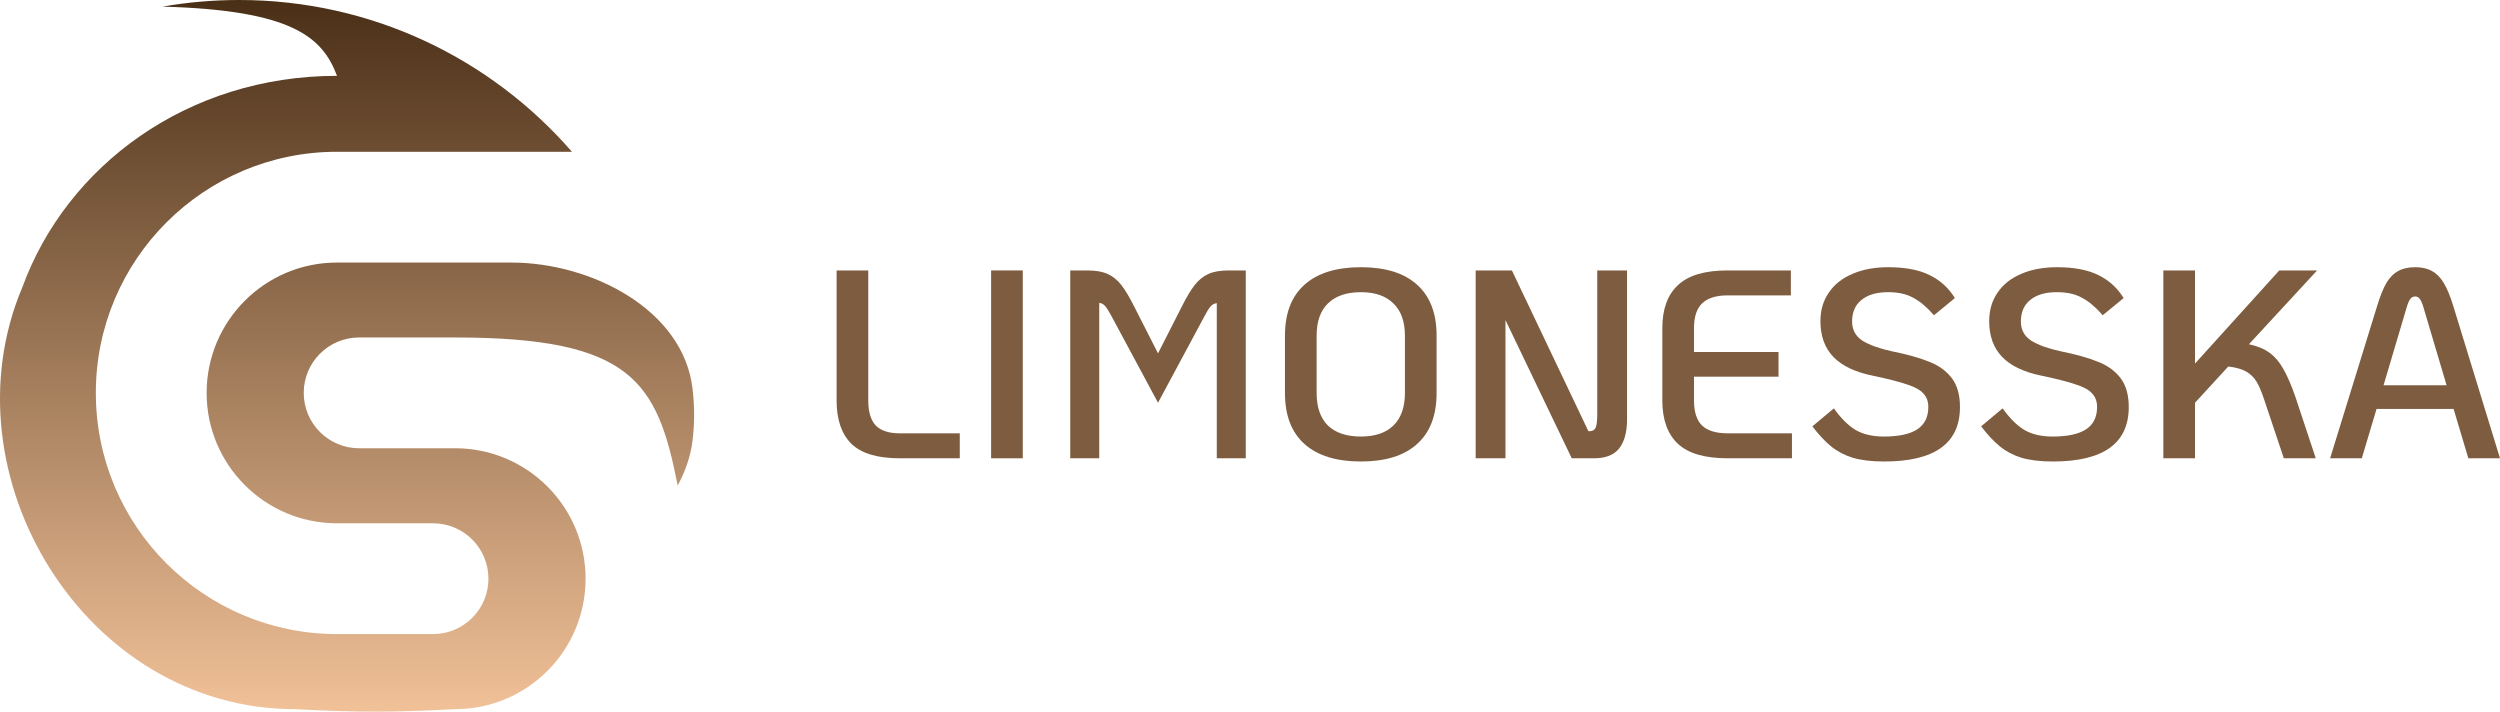
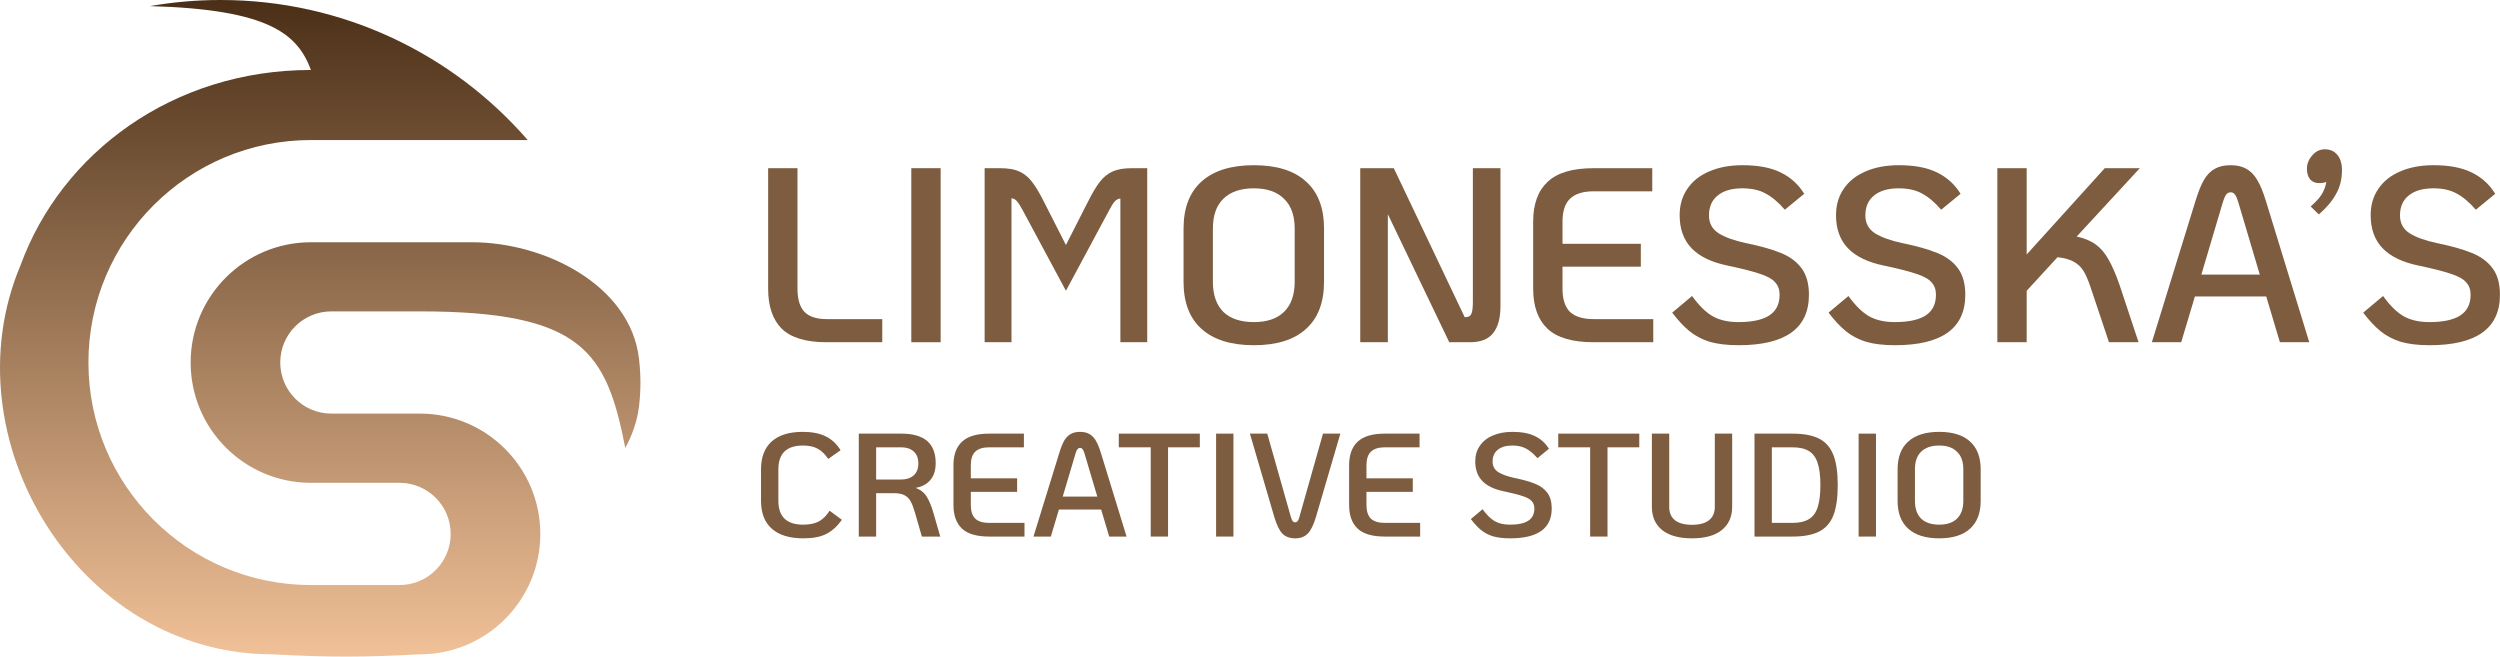
- <svg xmlns="http://www.w3.org/2000/svg" width="13258" height="3774" viewBox="0 0 13258 3774" fill="none">
-   <path fill-rule="evenodd" clip-rule="evenodd" d="M3672.56 2337.69C3662.3 2421.85 3632.5 2503.79 3593.94 2574.59C3485.62 2023.12 3349.95 1789.72 2413.61 1789.72H1904.52C1742.27 1789.72 1610.75 1921.23 1610.75 2083.47C1610.75 2245.7 1742.27 2377.21 1904.52 2377.21H2413.61C2795.7 2377.21 3105.45 2686.94 3105.45 3069.01C3105.45 3451.08 2795.7 3760.81 2413.61 3760.81C2095.4 3777.59 1902.58 3779.19 1564.76 3760.81C445.608 3760.81 -300.801 2516.61 117.954 1524.81C353.503 878.037 994.989 402.166 1787.19 402.166C1710.18 197.612 1551.55 53.943 861.842 35.141C993.728 12.044 1129.42 0 1267.93 0C1972.62 0 2604.49 311.759 3033.12 804.867H1787.19C1080.83 804.867 508.229 1377.44 508.229 2083.73C508.229 2790.03 1080.83 3362.6 1787.19 3362.6H2296.55C2458.79 3362.6 2590.32 3231.09 2590.32 3068.86C2590.32 2906.62 2458.79 2775.11 2296.55 2775.11H1787.19C1405.33 2775.11 1095.77 2465.57 1095.77 2083.73C1095.77 1701.9 1405.33 1392.36 1787.19 1392.36H2711.39C3134.13 1392.36 3622.97 1640.75 3672.56 2060.54C3683.3 2151.43 3684.31 2241.33 3672.56 2337.69Z" fill="url(#paint0_linear_508_6)" />
-   <path d="M13011.8 2168.5H12603.4L12525.1 2430.36H12357.1L12606.2 1623.43C12622.3 1570.3 12638.9 1529.03 12656 1499.62C12674 1470.21 12694.9 1449.34 12718.6 1437C12742.3 1423.72 12772.2 1417.08 12808.3 1417.08C12843.4 1417.08 12872.8 1423.72 12896.5 1437C12920.2 1449.34 12941.1 1470.21 12959.1 1499.62C12977.2 1529.03 12994.2 1570.3 13010.4 1623.43L13258 2430.36H13090.1L13011.8 2168.5ZM12974.8 2043.26L12851 1626.28C12845.3 1607.31 12839.1 1593.55 12832.5 1585.01C12826.8 1576.47 12818.7 1572.2 12808.3 1572.2C12797.8 1572.2 12789.3 1576.47 12782.7 1585.01C12776 1593.55 12769.9 1607.31 12764.2 1626.28L12640.4 2043.26H12974.8Z" fill="#7D5C3F" />
-   <path d="M11926.6 1825.52C11971.2 1835.01 12007.7 1850.19 12036.2 1871.06C12064.7 1891.94 12088.8 1920.4 12108.8 1956.45C12129.6 1992.5 12150.5 2040.42 12171.4 2100.19L12281 2430.36H12111.6L12006.3 2115.84C11993 2076 11979.7 2045.16 11966.5 2023.34C11953.2 2001.52 11935.1 1983.97 11912.4 1970.68C11889.6 1957.4 11857.8 1948.39 11817 1943.64L11640.6 2135.77V2430.36H11472.6V1434.16H11640.6V1927.99L12087.4 1434.16H12288.1L11926.6 1825.52Z" fill="#7D5C3F" />
-   <path d="M10886.4 2447.44C10821 2447.44 10765.5 2440.8 10719.9 2427.51C10675.3 2413.28 10636.9 2392.88 10604.6 2366.32C10572.4 2339.75 10539.6 2304.65 10506.4 2261L10620.3 2165.65C10659.2 2219.73 10698.1 2258.16 10737 2280.93C10776.8 2303.7 10826.2 2315.08 10885 2315.08C10964.7 2315.08 11024 2302.28 11062.9 2276.66C11101.8 2251.04 11121.2 2211.67 11121.2 2158.54C11121.2 2129.13 11112.7 2105.41 11095.6 2087.38C11079.5 2068.41 11050.6 2052.28 11008.8 2038.99C10968 2024.76 10906.8 2009.11 10825.2 1992.03C10732.2 1973.05 10663 1939.85 10617.4 1892.41C10571.9 1844.97 10549.1 1781.88 10549.1 1703.13C10549.1 1645.26 10563.8 1594.97 10593.2 1552.28C10622.7 1508.63 10664.4 1475.43 10718.5 1452.66C10772.6 1428.94 10836.1 1417.08 10909.2 1417.08C10998.4 1417.08 11071 1430.84 11126.9 1458.35C11183.9 1485.86 11228.9 1526.66 11262.1 1580.74L11151.1 1671.82C11114.1 1629.13 11077.6 1598.29 11041.5 1579.32C11006.4 1559.39 10961.8 1549.43 10907.8 1549.43C10847 1549.43 10800.1 1563.19 10766.9 1590.7C10733.7 1617.27 10717.1 1655.22 10717.1 1704.55C10717.1 1749.15 10735.6 1783.3 10772.6 1807.02C10809.6 1829.79 10860.8 1848.29 10926.3 1862.52C11010.7 1879.6 11078.1 1898.58 11128.4 1919.45C11178.6 1939.37 11218 1968.31 11246.5 2006.26C11274.9 2044.21 11289.2 2094.97 11289.2 2158.54C11289.2 2351.14 11154.9 2447.44 10886.4 2447.44Z" fill="#7D5C3F" />
-   <path d="M9991.39 2447.44C9925.93 2447.44 9870.43 2440.8 9824.89 2427.51C9780.29 2413.28 9741.87 2392.88 9709.61 2366.32C9677.35 2339.75 9644.62 2304.65 9611.41 2261L9725.27 2165.65C9764.17 2219.73 9803.06 2258.16 9841.96 2280.93C9881.81 2303.7 9931.15 2315.08 9989.97 2315.08C10069.7 2315.08 10129 2302.28 10167.9 2276.66C10206.8 2251.04 10226.2 2211.67 10226.2 2158.54C10226.2 2129.13 10217.7 2105.41 10200.6 2087.38C10184.5 2068.41 10155.5 2052.28 10113.8 2038.99C10073 2024.76 10011.8 2009.11 9930.2 1992.03C9837.22 1973.05 9767.96 1939.85 9722.42 1892.41C9676.88 1844.97 9654.11 1781.88 9654.11 1703.13C9654.11 1645.26 9668.81 1594.97 9698.23 1552.28C9727.64 1508.63 9769.38 1475.43 9823.46 1452.66C9877.54 1428.94 9941.11 1417.08 10014.2 1417.08C10103.3 1417.08 10175.9 1430.84 10231.9 1458.35C10288.8 1485.86 10333.9 1526.66 10367.1 1580.74L10256.1 1671.82C10219.1 1629.13 10182.6 1598.29 10146.5 1579.32C10111.4 1559.39 10066.8 1549.43 10012.7 1549.43C9952.02 1549.43 9905.06 1563.19 9871.85 1590.7C9838.64 1617.27 9822.04 1655.22 9822.04 1704.55C9822.04 1749.15 9840.54 1783.3 9877.54 1807.02C9914.54 1829.79 9965.78 1848.29 10031.2 1862.52C10115.7 1879.6 10183 1898.58 10233.3 1919.45C10283.6 1939.37 10323 1968.31 10351.5 2006.26C10379.9 2044.21 10394.1 2094.97 10394.1 2158.54C10394.1 2351.14 10259.9 2447.44 9991.39 2447.44Z" fill="#7D5C3F" />
-   <path d="M9161.49 2430.36C9041 2430.36 8953.23 2404.74 8898.21 2353.51C8843.18 2301.33 8815.66 2224.95 8815.66 2124.38V1740.13C8815.66 1639.56 8843.18 1563.66 8898.21 1512.43C8953.23 1460.25 9041 1434.16 9161.49 1434.16H9497.35V1566.51H9161.49C9100.77 1566.51 9055.7 1580.74 9026.29 1609.2C8997.83 1636.72 8983.6 1680.36 8983.6 1740.13V1866.79H9431.89V1997.72H8983.6V2124.38C8983.6 2184.16 8997.83 2228.27 9026.29 2256.74C9055.7 2284.25 9100.77 2298.01 9161.49 2298.01H9503.04V2430.36H9161.49Z" fill="#7D5C3F" />
-   <path d="M8628.47 1434.16V2224C8628.47 2292.31 8614.24 2344.02 8585.77 2379.13C8558.26 2413.28 8514.14 2430.36 8453.42 2430.36H8335.3L7983.78 1697.44V2430.36H7825.81V1434.16H8017.94L8423.53 2286.62H8430.65C8445.83 2286.62 8456.27 2280.45 8461.96 2268.12C8467.65 2254.84 8470.5 2232.07 8470.5 2199.81V1434.16H8628.47Z" fill="#7D5C3F" />
-   <path d="M7217.18 2447.44C7087.2 2447.44 6987.58 2416.6 6918.32 2354.93C6849.06 2293.26 6814.43 2203.13 6814.43 2084.53V1779.98C6814.43 1661.39 6849.06 1571.25 6918.32 1509.58C6987.58 1447.91 7087.2 1417.08 7217.18 1417.08C7347.16 1417.08 7446.31 1447.91 7514.62 1509.58C7583.88 1571.25 7618.51 1661.39 7618.51 1779.98V2084.53C7618.51 2203.13 7583.88 2293.26 7514.62 2354.93C7446.31 2416.6 7347.16 2447.44 7217.18 2447.44ZM7217.18 2315.08C7292.13 2315.08 7349.53 2295.63 7389.38 2256.74C7430.18 2216.89 7450.58 2159.49 7450.58 2084.53V1779.98C7450.58 1705.03 7430.18 1648.1 7389.38 1609.2C7349.53 1569.35 7292.13 1549.43 7217.18 1549.43C7141.28 1549.43 7082.93 1569.35 7042.13 1609.2C7002.29 1648.1 6982.36 1705.03 6982.36 1779.98V2084.53C6982.36 2159.49 7002.29 2216.89 7042.13 2256.74C7082.93 2295.63 7141.28 2315.08 7217.18 2315.08Z" fill="#7D5C3F" />
-   <path d="M5675.8 1434.16H5765.46C5810.05 1434.16 5846.1 1440.32 5873.61 1452.66C5901.13 1464.99 5925.32 1484.44 5946.19 1511.01C5967.07 1537.57 5990.31 1576.47 6015.93 1627.7L6141.17 1873.91L6266.4 1627.7C6292.02 1576.47 6315.26 1537.57 6336.14 1511.01C6357.01 1484.44 6381.2 1464.99 6408.72 1452.66C6436.23 1440.32 6472.29 1434.16 6516.88 1434.16H6606.54V2430.36H6452.84V1607.78C6440.5 1608.73 6429.59 1614.42 6420.1 1624.86C6411.56 1634.35 6401.13 1650.95 6388.79 1674.67L6141.17 2135.77L5893.54 1674.67C5880.26 1650 5869.34 1632.92 5860.81 1623.43C5852.27 1613 5841.83 1607.31 5829.5 1606.36V2430.36H5675.8V1434.16Z" fill="#7D5C3F" />
-   <path d="M5256.08 1434.16H5424.01V2430.36H5256.08V1434.16Z" fill="#7D5C3F" />
-   <path d="M4771.1 2430.36C4653.45 2430.36 4568.06 2404.74 4514.93 2353.51C4462.75 2301.33 4436.66 2224.95 4436.66 2124.38V1434.16H4604.59V2124.38C4604.59 2184.16 4617.87 2228.27 4644.44 2256.74C4671.95 2284.25 4714.17 2298.01 4771.1 2298.01H5089.88V2430.36H4771.1Z" fill="#7D5C3F" />
+ <svg xmlns="http://www.w3.org/2000/svg" width="14369" height="3774" viewBox="0 0 14369 3774" fill="none">
+   <path fill-rule="evenodd" clip-rule="evenodd" d="M3672.56 2337.69C3662.3 2421.85 3632.5 2503.79 3593.94 2574.59C3485.62 2023.12 3349.95 1789.72 2413.61 1789.72H1904.52C1742.27 1789.72 1610.75 1921.23 1610.75 2083.47C1610.75 2245.7 1742.27 2377.21 1904.52 2377.21H2413.61C2795.7 2377.21 3105.45 2686.94 3105.45 3069.01C3105.45 3451.08 2795.7 3760.81 2413.61 3760.81C2095.4 3777.59 1902.58 3779.19 1564.76 3760.81C445.608 3760.81 -300.801 2516.61 117.954 1524.81C353.503 878.037 994.989 402.166 1787.19 402.166C1710.18 197.612 1551.55 53.943 861.842 35.141C993.728 12.044 1129.42 0 1267.93 0C1972.62 0 2604.49 311.759 3033.12 804.867H1787.19C1080.83 804.867 508.229 1377.44 508.229 2083.73C508.229 2790.03 1080.83 3362.6 1787.19 3362.6H2296.55C2458.79 3362.6 2590.32 3231.09 2590.32 3068.86C2590.32 2906.62 2458.79 2775.11 2296.55 2775.11H1787.19C1405.33 2775.11 1095.77 2465.57 1095.77 2083.73C1095.77 1701.9 1405.33 1392.36 1787.19 1392.36H2711.39C3134.13 1392.36 3622.97 1640.75 3672.56 2060.54C3683.3 2151.43 3684.31 2241.33 3672.56 2337.69Z" fill="url(#paint0_linear_513_95)" />
+   <path d="M13964.2 1984.15C13898.5 1984.15 13842.8 1977.48 13797.1 1964.14C13752.3 1949.85 13713.7 1929.37 13681.3 1902.69C13648.9 1876.02 13616 1840.77 13582.7 1796.95L13697 1701.2C13736.1 1755.51 13775.1 1794.09 13814.2 1816.95C13854.2 1839.82 13903.8 1851.25 13962.8 1851.25C14042.8 1851.25 14102.4 1838.39 14141.4 1812.67C14180.5 1786.94 14200 1747.41 14200 1694.06C14200 1664.53 14191.5 1640.71 14174.3 1622.61C14158.1 1603.55 14129.1 1587.36 14087.1 1574.02C14046.2 1559.73 13984.7 1544.01 13902.8 1526.86C13809.4 1507.81 13739.9 1474.47 13694.2 1426.83C13648.4 1379.2 13625.6 1315.85 13625.6 1236.78C13625.6 1178.66 13640.3 1128.17 13669.9 1085.3C13699.4 1041.48 13741.3 1008.14 13795.6 985.272C13849.9 961.455 13913.8 949.547 13987.1 949.547C14076.7 949.547 14149.5 963.361 14205.7 990.988C14262.9 1018.62 14308.2 1059.58 14341.5 1113.88L14230 1205.34C14192.9 1162.47 14156.2 1131.51 14120 1112.45C14084.8 1092.45 14040 1082.44 13985.7 1082.44C13924.7 1082.44 13877.6 1096.26 13844.2 1123.89C13810.9 1150.56 13794.2 1188.67 13794.2 1238.21C13794.2 1282.98 13812.8 1317.28 13849.9 1341.09C13887.1 1363.96 13938.5 1382.54 14004.3 1396.83C14089 1413.97 14156.7 1433.03 14207.2 1453.99C14257.7 1473.99 14297.2 1503.05 14325.8 1541.15C14354.4 1579.26 14368.7 1630.23 14368.7 1694.06C14368.7 1887.45 14233.9 1984.15 13964.2 1984.15Z" fill="#7D5C3F" />
+   <path d="M13362.1 858.094C13392.6 858.094 13416.4 868.573 13433.6 889.532C13451.7 910.491 13460.7 940.023 13460.7 978.13C13460.7 1029.57 13449.3 1075.3 13426.4 1115.31C13404.5 1155.33 13371.7 1194.39 13327.8 1232.49L13280.7 1186.76C13308.3 1162.95 13329.3 1140.08 13343.6 1118.17C13357.8 1095.31 13366.9 1071.02 13370.7 1045.29C13361.2 1050.06 13347.4 1052.44 13329.3 1052.44C13307.4 1052.44 13290.2 1045.29 13277.8 1031C13265.4 1015.76 13259.2 995.278 13259.2 969.556C13259.2 941.929 13269.2 916.683 13289.3 893.819C13309.3 870.002 13333.6 858.094 13362.1 858.094Z" fill="#7D5C3F" />
+   <path d="M13025.4 1704.06H12615.3L12536.7 1967H12368.1L12618.2 1156.75C12634.4 1103.4 12651 1061.96 12668.2 1032.43C12686.3 1002.9 12707.3 981.938 12731.1 969.553C12754.9 956.216 12784.9 949.547 12821.1 949.547C12856.3 949.547 12885.9 956.216 12909.7 969.553C12933.5 981.938 12954.5 1002.9 12972.6 1032.43C12990.7 1061.96 13007.8 1103.4 13024 1156.75L13272.7 1967H13104L13025.4 1704.06ZM12988.3 1578.31L12864 1159.61C12858.2 1140.56 12852.1 1126.74 12845.4 1118.17C12839.7 1109.6 12831.6 1105.31 12821.1 1105.31C12810.6 1105.31 12802 1109.6 12795.4 1118.17C12788.7 1126.74 12782.5 1140.56 12776.8 1159.61L12652.5 1578.31H12988.3Z" fill="#7D5C3F" />
+   <path d="M11935.8 1359.67C11980.6 1369.2 12017.3 1384.44 12045.8 1405.4C12074.4 1426.36 12098.7 1454.94 12118.7 1491.14C12139.7 1527.34 12160.6 1575.45 12181.6 1635.47L12291.6 1967H12121.6L12015.8 1651.19C12002.5 1611.18 11989.1 1580.21 11975.8 1558.3C11962.5 1536.39 11944.4 1518.77 11921.5 1505.43C11898.6 1492.09 11866.7 1483.04 11825.8 1478.28L11648.6 1671.19V1967H11479.9V966.695H11648.6V1462.56L12097.3 966.695H12298.8L11935.8 1359.67Z" fill="#7D5C3F" />
+   <path d="M10891.3 1984.15C10825.6 1984.15 10769.9 1977.48 10724.1 1964.14C10679.4 1949.85 10640.8 1929.37 10608.4 1902.69C10576 1876.02 10543.1 1840.77 10509.8 1796.95L10624.1 1701.2C10663.2 1755.51 10702.2 1794.09 10741.3 1816.95C10781.3 1839.82 10830.8 1851.25 10889.9 1851.25C10969.9 1851.25 11029.5 1838.39 11068.5 1812.67C11107.6 1786.94 11127.1 1747.41 11127.1 1694.06C11127.1 1664.53 11118.5 1640.71 11101.4 1622.61C11085.2 1603.55 11056.1 1587.36 11014.2 1574.02C10973.3 1559.73 10911.8 1544.01 10829.9 1526.86C10736.5 1507.81 10667 1474.47 10621.2 1426.83C10575.5 1379.2 10552.7 1315.85 10552.7 1236.78C10552.7 1178.66 10567.4 1128.17 10597 1085.3C10626.5 1041.48 10668.4 1008.14 10722.7 985.272C10777 961.455 10840.8 949.547 10914.2 949.547C11003.7 949.547 11076.6 963.361 11132.8 990.988C11190 1018.62 11235.2 1059.58 11268.6 1113.88L11157.1 1205.34C11120 1162.47 11083.3 1131.51 11047.1 1112.45C11011.8 1092.45 10967.1 1082.44 10912.8 1082.44C10851.8 1082.44 10804.6 1096.26 10771.3 1123.89C10737.9 1150.56 10721.3 1188.67 10721.3 1238.21C10721.3 1282.98 10739.9 1317.28 10777 1341.09C10814.2 1363.96 10865.6 1382.54 10931.3 1396.83C11016.1 1413.97 11083.8 1433.03 11134.3 1453.99C11184.7 1473.99 11224.3 1503.05 11252.9 1541.15C11281.4 1579.26 11295.7 1630.23 11295.7 1694.06C11295.7 1887.45 11160.9 1984.15 10891.3 1984.15Z" fill="#7D5C3F" />
+   <path d="M9992.62 1984.15C9926.89 1984.15 9871.16 1977.48 9825.43 1964.14C9780.65 1949.85 9742.07 1929.37 9709.68 1902.69C9677.29 1876.02 9644.42 1840.77 9611.08 1796.95L9725.4 1701.2C9764.46 1755.51 9803.52 1794.09 9842.58 1816.95C9882.59 1839.82 9932.13 1851.25 9991.19 1851.25C10071.2 1851.25 10130.8 1838.39 10169.8 1812.67C10208.9 1786.94 10228.4 1747.41 10228.4 1694.06C10228.4 1664.53 10219.8 1640.71 10202.7 1622.61C10186.5 1603.55 10157.4 1587.36 10115.5 1574.02C10074.6 1559.73 10013.1 1544.01 9931.17 1526.86C9837.81 1507.81 9768.27 1474.47 9722.54 1426.83C9676.81 1379.2 9653.95 1315.85 9653.95 1236.78C9653.95 1178.66 9668.71 1128.17 9698.25 1085.3C9727.78 1041.48 9769.7 1008.14 9824 985.272C9878.3 961.455 9942.13 949.547 10015.5 949.547C10105 949.547 10177.9 963.361 10234.1 990.988C10291.3 1018.62 10336.5 1059.58 10369.9 1113.88L10258.4 1205.34C10221.3 1162.47 10184.6 1131.51 10148.4 1112.45C10113.1 1092.45 10068.4 1082.44 10014.1 1082.44C9953.09 1082.44 9905.93 1096.26 9872.59 1123.89C9839.24 1150.56 9822.57 1188.67 9822.57 1238.21C9822.57 1282.98 9841.15 1317.28 9878.3 1341.09C9915.46 1363.96 9966.9 1382.54 10032.6 1396.83C10117.4 1413.97 10185.1 1433.03 10235.6 1453.99C10286 1473.99 10325.6 1503.05 10354.2 1541.15C10382.7 1579.26 10397 1630.23 10397 1694.06C10397 1887.45 10262.2 1984.15 9992.62 1984.15Z" fill="#7D5C3F" />
+   <path d="M9159.29 1967C9038.31 1967 8950.18 1941.28 8894.93 1889.83C8839.67 1837.44 8812.05 1760.75 8812.05 1659.76V1273.93C8812.05 1172.95 8839.67 1096.73 8894.93 1045.29C8950.18 992.894 9038.31 966.695 9159.29 966.695H9496.54V1099.59H9159.29C9098.32 1099.59 9053.07 1113.88 9023.54 1142.46C8994.96 1170.09 8980.67 1213.91 8980.67 1273.93V1401.11H9430.81V1532.58H8980.67V1659.76C8980.67 1719.78 8994.96 1764.08 9023.54 1792.66C9053.07 1820.29 9098.32 1834.1 9159.29 1834.1H9502.26V1967H9159.29Z" fill="#7D5C3F" />
+   <path d="M8624.08 966.695V1759.79C8624.08 1828.38 8609.79 1880.31 8581.21 1915.55C8553.59 1949.85 8509.29 1967 8448.32 1967H8329.71L7976.74 1231.06V1967H7818.12V966.695H8011.04L8418.31 1822.67H8425.45C8440.69 1822.67 8451.17 1816.48 8456.89 1804.09C8462.61 1790.75 8465.46 1767.89 8465.46 1735.5V966.695H8624.08Z" fill="#7D5C3F" />
+   <path d="M7206.99 1984.15C7076.47 1984.15 6976.44 1953.18 6906.9 1891.26C6837.35 1829.34 6802.58 1738.83 6802.58 1619.75V1313.94C6802.58 1194.86 6837.35 1104.36 6906.9 1042.43C6976.44 980.509 7076.47 949.547 7206.99 949.547C7337.5 949.547 7437.06 980.509 7505.65 1042.43C7575.19 1104.36 7609.97 1194.86 7609.97 1313.94V1619.75C7609.97 1738.83 7575.19 1829.34 7505.65 1891.26C7437.06 1953.18 7337.5 1984.15 7206.99 1984.15ZM7206.99 1851.25C7282.25 1851.25 7339.88 1831.72 7379.9 1792.66C7420.86 1752.65 7441.34 1695.01 7441.34 1619.75V1313.94C7441.34 1238.68 7420.86 1181.52 7379.9 1142.46C7339.88 1102.45 7282.25 1082.44 7206.99 1082.44C7130.77 1082.44 7072.18 1102.45 7031.22 1142.46C6991.21 1181.52 6971.2 1238.68 6971.2 1313.94V1619.75C6971.2 1695.01 6991.21 1752.65 7031.22 1792.66C7072.18 1831.72 7130.77 1851.25 7206.99 1851.25Z" fill="#7D5C3F" />
+   <path d="M5659.27 966.695H5749.29C5794.07 966.695 5830.27 972.888 5857.9 985.272C5885.52 997.657 5909.82 1017.19 5930.78 1043.86C5951.74 1070.54 5975.08 1109.6 6000.8 1161.04L6126.55 1408.26L6252.3 1161.04C6278.02 1109.6 6301.36 1070.54 6322.32 1043.86C6343.28 1017.19 6367.58 997.657 6395.2 985.272C6422.83 972.888 6459.03 966.695 6503.81 966.695H6593.83V1967H6439.5V1141.03C6427.12 1141.99 6416.16 1147.7 6406.63 1158.18C6398.06 1167.71 6387.58 1184.38 6375.2 1208.2L6126.55 1671.19L5877.9 1208.2C5864.57 1183.43 5853.61 1166.28 5845.04 1156.75C5836.46 1146.27 5825.98 1140.56 5813.6 1139.6V1967H5659.27V966.695Z" fill="#7D5C3F" />
+   <path d="M5237.82 966.695H5406.44V1967H5237.82V966.695Z" fill="#7D5C3F" />
+   <path d="M4750.84 1967C4632.71 1967 4546.97 1941.28 4493.62 1889.83C4441.22 1837.44 4415.02 1760.75 4415.02 1659.76V966.695H4583.65V1659.76C4583.65 1719.78 4596.98 1764.08 4623.66 1792.66C4651.29 1820.29 4693.68 1834.1 4750.84 1834.1H5070.94V1967H4750.84Z" fill="#7D5C3F" />
+   <path d="M11145.8 3094.14C11068.6 3094.14 11009.4 3075.83 10968.3 3039.2C10927.1 3002.57 10906.6 2949.04 10906.6 2878.6V2697.72C10906.6 2627.28 10927.1 2573.75 10968.3 2537.12C11009.4 2500.49 11068.6 2482.18 11145.8 2482.18C11223 2482.18 11281.8 2500.49 11322.4 2537.12C11363.6 2573.75 11384.1 2627.28 11384.1 2697.72V2878.6C11384.1 2949.04 11363.6 3002.57 11322.4 3039.2C11281.8 3075.83 11223 3094.14 11145.8 3094.14ZM11145.8 3015.53C11190.3 3015.53 11224.4 3003.98 11248 2980.88C11272.3 2957.21 11284.4 2923.12 11284.4 2878.6V2697.72C11284.4 2653.2 11272.3 2619.39 11248 2596.29C11224.4 2572.62 11190.3 2560.79 11145.8 2560.79C11100.7 2560.79 11066 2572.62 11041.8 2596.29C11018.1 2619.39 11006.3 2653.2 11006.3 2697.72V2878.6C11006.3 2923.12 11018.1 2957.21 11041.8 2980.88C11066 3003.98 11100.7 3015.53 11145.8 3015.53Z" fill="#7D5C3F" />
+   <path d="M10682.6 2492.33H10782.4V3084H10682.6V2492.33Z" fill="#7D5C3F" />
+   <path d="M10084.2 2492.33H10301.4C10366.2 2492.33 10417.5 2501.91 10455.3 2521.07C10493 2540.23 10520.3 2571.22 10537.2 2614.04C10554.1 2656.31 10562.6 2714.35 10562.6 2788.17C10562.6 2861.98 10554.1 2920.31 10537.2 2963.13C10520.3 3005.4 10493 3036.11 10455.3 3055.27C10417.5 3074.42 10366.2 3084 10301.4 3084H10084.2V2492.33ZM10301.4 3005.4C10341.4 3005.4 10373 2998.35 10396.1 2984.26C10419.8 2970.18 10436.7 2947.64 10446.8 2916.64C10457.5 2885.09 10462.9 2842.26 10462.9 2788.17C10462.9 2734.07 10457.5 2691.53 10446.8 2660.53C10436.7 2628.98 10419.8 2606.16 10396.1 2592.07C10373 2577.98 10341.4 2570.94 10301.4 2570.94H10183.9V3005.4H10301.4Z" fill="#7D5C3F" />
+   <path d="M9725.08 3094.15C9650.7 3094.15 9593.5 3078.37 9553.5 3046.81C9514.05 3014.69 9494.33 2970.18 9494.33 2913.26V2492.33H9594.07V2913.26C9594.07 2947.07 9605.06 2972.71 9627.03 2990.18C9649.57 3007.65 9682.26 3016.38 9725.08 3016.38C9767.91 3016.38 9800.31 3007.65 9822.29 2990.18C9844.83 2972.71 9856.1 2947.07 9856.1 2913.26V2492.33H9955.83V2913.26C9955.83 2970.18 9935.83 3014.69 9895.82 3046.81C9856.38 3078.37 9799.46 3094.15 9725.08 3094.15Z" fill="#7D5C3F" />
+   <path d="M9139.59 2570.94H8956.17V2492.33H9421.9V2570.94H9239.33V3084H9139.59V2570.94Z" fill="#7D5C3F" />
+   <path d="M8679.46 3094.14C8640.58 3094.14 8607.62 3090.2 8580.57 3082.31C8554.08 3073.86 8531.26 3061.74 8512.1 3045.96C8492.94 3030.18 8473.5 3009.33 8453.78 2983.41L8521.4 2926.78C8544.5 2958.9 8567.61 2981.72 8590.71 2995.25C8614.38 3008.77 8643.68 3015.53 8678.62 3015.53C8725.95 3015.53 8761.17 3007.93 8784.27 2992.71C8807.38 2977.5 8818.93 2954.11 8818.93 2922.56C8818.93 2905.09 8813.86 2891 8803.71 2880.29C8794.14 2869.02 8776.95 2859.44 8752.15 2851.55C8727.92 2843.1 8691.58 2833.8 8643.12 2823.66C8587.89 2812.39 8546.76 2792.67 8519.71 2764.49C8492.66 2736.32 8479.14 2698.85 8479.14 2652.08C8479.14 2617.7 8487.87 2587.84 8505.34 2562.48C8522.81 2536.56 8547.6 2516.83 8579.72 2503.31C8611.84 2489.22 8649.6 2482.18 8692.99 2482.18C8745.96 2482.18 8789.06 2490.35 8822.31 2506.69C8856.12 2523.03 8882.89 2547.26 8902.61 2579.38L8836.68 2633.48C8814.7 2608.12 8793.01 2589.81 8771.6 2578.54C8750.75 2566.7 8724.26 2560.79 8692.14 2560.79C8656.08 2560.79 8628.18 2568.96 8608.46 2585.3C8588.74 2601.08 8578.88 2623.62 8578.88 2652.92C8578.88 2679.4 8589.87 2699.69 8611.84 2713.78C8633.82 2727.3 8664.25 2738.29 8703.13 2746.74C8753.28 2756.89 8793.29 2768.16 8823.16 2780.55C8853.02 2792.39 8876.41 2809.57 8893.31 2832.11C8910.22 2854.65 8918.67 2884.8 8918.67 2922.56C8918.67 3036.95 8838.93 3094.14 8679.46 3094.14Z" fill="#7D5C3F" />
+   <path d="M7959.56 3084C7888 3084 7835.87 3068.79 7803.19 3038.36C7770.51 3007.37 7754.16 2962.01 7754.16 2902.27V2674.06C7754.16 2614.33 7770.51 2569.25 7803.19 2538.82C7835.87 2507.82 7888 2492.33 7959.56 2492.33H8159.04V2570.94H7959.56C7923.5 2570.94 7896.73 2579.39 7879.26 2596.29C7862.36 2612.64 7853.9 2638.56 7853.9 2674.06V2749.28H8120.16V2827.05H7853.9V2902.27C7853.9 2937.78 7862.36 2963.98 7879.26 2980.88C7896.73 2997.22 7923.5 3005.4 7959.56 3005.4H8162.42V3084H7959.56Z" fill="#7D5C3F" />
+   <path d="M7444.29 3094.15C7413.3 3094.15 7388.79 3085.13 7370.75 3067.1C7353.29 3049.07 7337.79 3017.23 7324.26 2971.59L7183.95 2492.33H7283.69L7418.93 2969.89C7422.31 2981.16 7425.69 2989.34 7429.08 2994.41C7433.02 2999.48 7438.09 3002.01 7444.29 3002.01C7449.93 3002.01 7454.72 2999.48 7458.66 2994.41C7462.6 2989.34 7465.99 2981.16 7468.8 2969.89L7604.04 2492.33H7703.78L7563.47 2971.59C7549.95 3017.23 7534.17 3049.07 7516.14 3067.1C7498.67 3085.13 7474.72 3094.15 7444.29 3094.15Z" fill="#7D5C3F" />
+   <path d="M6989.61 2492.33H7089.35V3084H6989.61V2492.33Z" fill="#7D5C3F" />
+   <path d="M6613.75 2570.94H6430.33V2492.33H6896.06V2570.94H6713.49V3084H6613.75V2570.94Z" fill="#7D5C3F" />
+   <path d="M6328.83 2928.47H6086.24L6039.76 3084H5940.02L6087.93 2604.74C6097.51 2573.18 6107.38 2548.67 6117.52 2531.2C6128.22 2513.74 6140.62 2501.34 6154.71 2494.01C6168.8 2486.12 6186.55 2482.18 6207.96 2482.18C6228.81 2482.18 6246.28 2486.12 6260.37 2494.01C6274.45 2501.34 6286.85 2513.74 6297.56 2531.2C6308.26 2548.67 6318.41 2573.18 6327.99 2604.74L6475.06 3084H6375.32L6328.83 2928.47ZM6306.85 2854.09L6233.32 2606.43C6229.94 2595.16 6226.27 2586.99 6222.33 2581.92C6218.95 2576.85 6214.16 2574.31 6207.96 2574.31C6201.76 2574.31 6196.69 2576.85 6192.75 2581.92C6188.8 2586.99 6185.14 2595.16 6181.76 2606.43L6108.22 2854.09H6306.85Z" fill="#7D5C3F" />
+   <path d="M5685.47 3084C5613.91 3084 5561.79 3068.79 5529.1 3038.36C5496.42 3007.37 5480.08 2962.01 5480.08 2902.27V2674.06C5480.08 2614.33 5496.42 2569.25 5529.1 2538.82C5561.79 2507.82 5613.91 2492.33 5685.47 2492.33H5884.95V2570.94H5685.47C5649.41 2570.94 5622.64 2579.39 5605.18 2596.29C5588.27 2612.64 5579.82 2638.56 5579.82 2674.06V2749.28H5846.07V2827.05H5579.82V2902.27C5579.82 2937.78 5588.27 2963.98 5605.18 2980.88C5622.64 2997.22 5649.41 3005.4 5685.47 3005.4H5888.33V3084H5685.47Z" fill="#7D5C3F" />
+   <path d="M5404.19 3084H5298.53L5258.81 2946.23C5250.92 2918.62 5242.75 2897.2 5234.3 2881.99C5225.84 2866.21 5214.01 2854.38 5198.79 2846.49C5184.14 2838.6 5164.14 2834.65 5138.78 2834.65H5035.66V3084H4935.92V2492.33H5180.2C5246.69 2492.33 5296.28 2506.42 5328.96 2534.59C5361.65 2562.77 5377.99 2605.31 5377.99 2662.22C5377.99 2702.23 5367.84 2734.35 5347.56 2758.58C5327.27 2782.81 5298.82 2798.03 5262.19 2804.23C5289.8 2813.81 5310.93 2830.15 5325.58 2853.25C5340.23 2876.35 5353.19 2907.35 5364.46 2946.23L5404.19 3084ZM5180.2 2756.05C5209.5 2756.05 5233.17 2748.16 5251.2 2732.38C5269.23 2716.6 5278.25 2693.78 5278.25 2663.91C5278.25 2633.48 5269.23 2610.38 5251.2 2594.6C5233.17 2578.83 5209.5 2570.94 5180.2 2570.94H5035.66V2756.05H5180.2Z" fill="#7D5C3F" />
+   <path d="M4617.46 3094.14C4538.57 3094.14 4478.27 3075.83 4436.57 3039.2C4394.87 3002.57 4374.02 2949.04 4374.02 2878.6V2697.72C4374.02 2627.28 4394.59 2573.75 4435.73 2537.12C4476.86 2500.49 4536.31 2482.18 4614.07 2482.18C4667.61 2482.18 4711.84 2490.91 4746.78 2508.38C4781.72 2525.85 4809.89 2552.34 4831.3 2587.84L4760.3 2637.71C4742.27 2610.66 4722.27 2591.22 4700.29 2579.38C4678.88 2566.99 4650.42 2560.79 4614.92 2560.79C4520.82 2560.79 4473.76 2606.43 4473.76 2697.72V2878.6C4473.76 2969.89 4521.38 3015.53 4616.61 3015.53C4654.36 3015.53 4684.79 3009.05 4707.9 2996.09C4731 2983.13 4751.01 2962.85 4767.91 2935.23L4838.91 2987.64C4812.43 3024.83 4782.56 3051.88 4749.31 3068.78C4716.07 3085.69 4672.12 3094.14 4617.46 3094.14Z" fill="#7D5C3F" />
  <defs>
-     <linearGradient id="paint0_linear_508_6" x1="1840.5" y1="0" x2="1840.5" y2="3774" gradientUnits="userSpaceOnUse">
+     <linearGradient id="paint0_linear_513_95" x1="1840.5" y1="0" x2="1840.5" y2="3774" gradientUnits="userSpaceOnUse">
      <stop stop-color="#4A2F17" />
      <stop offset="1" stop-color="#F1C198" />
    </linearGradient>
  </defs>
</svg>
